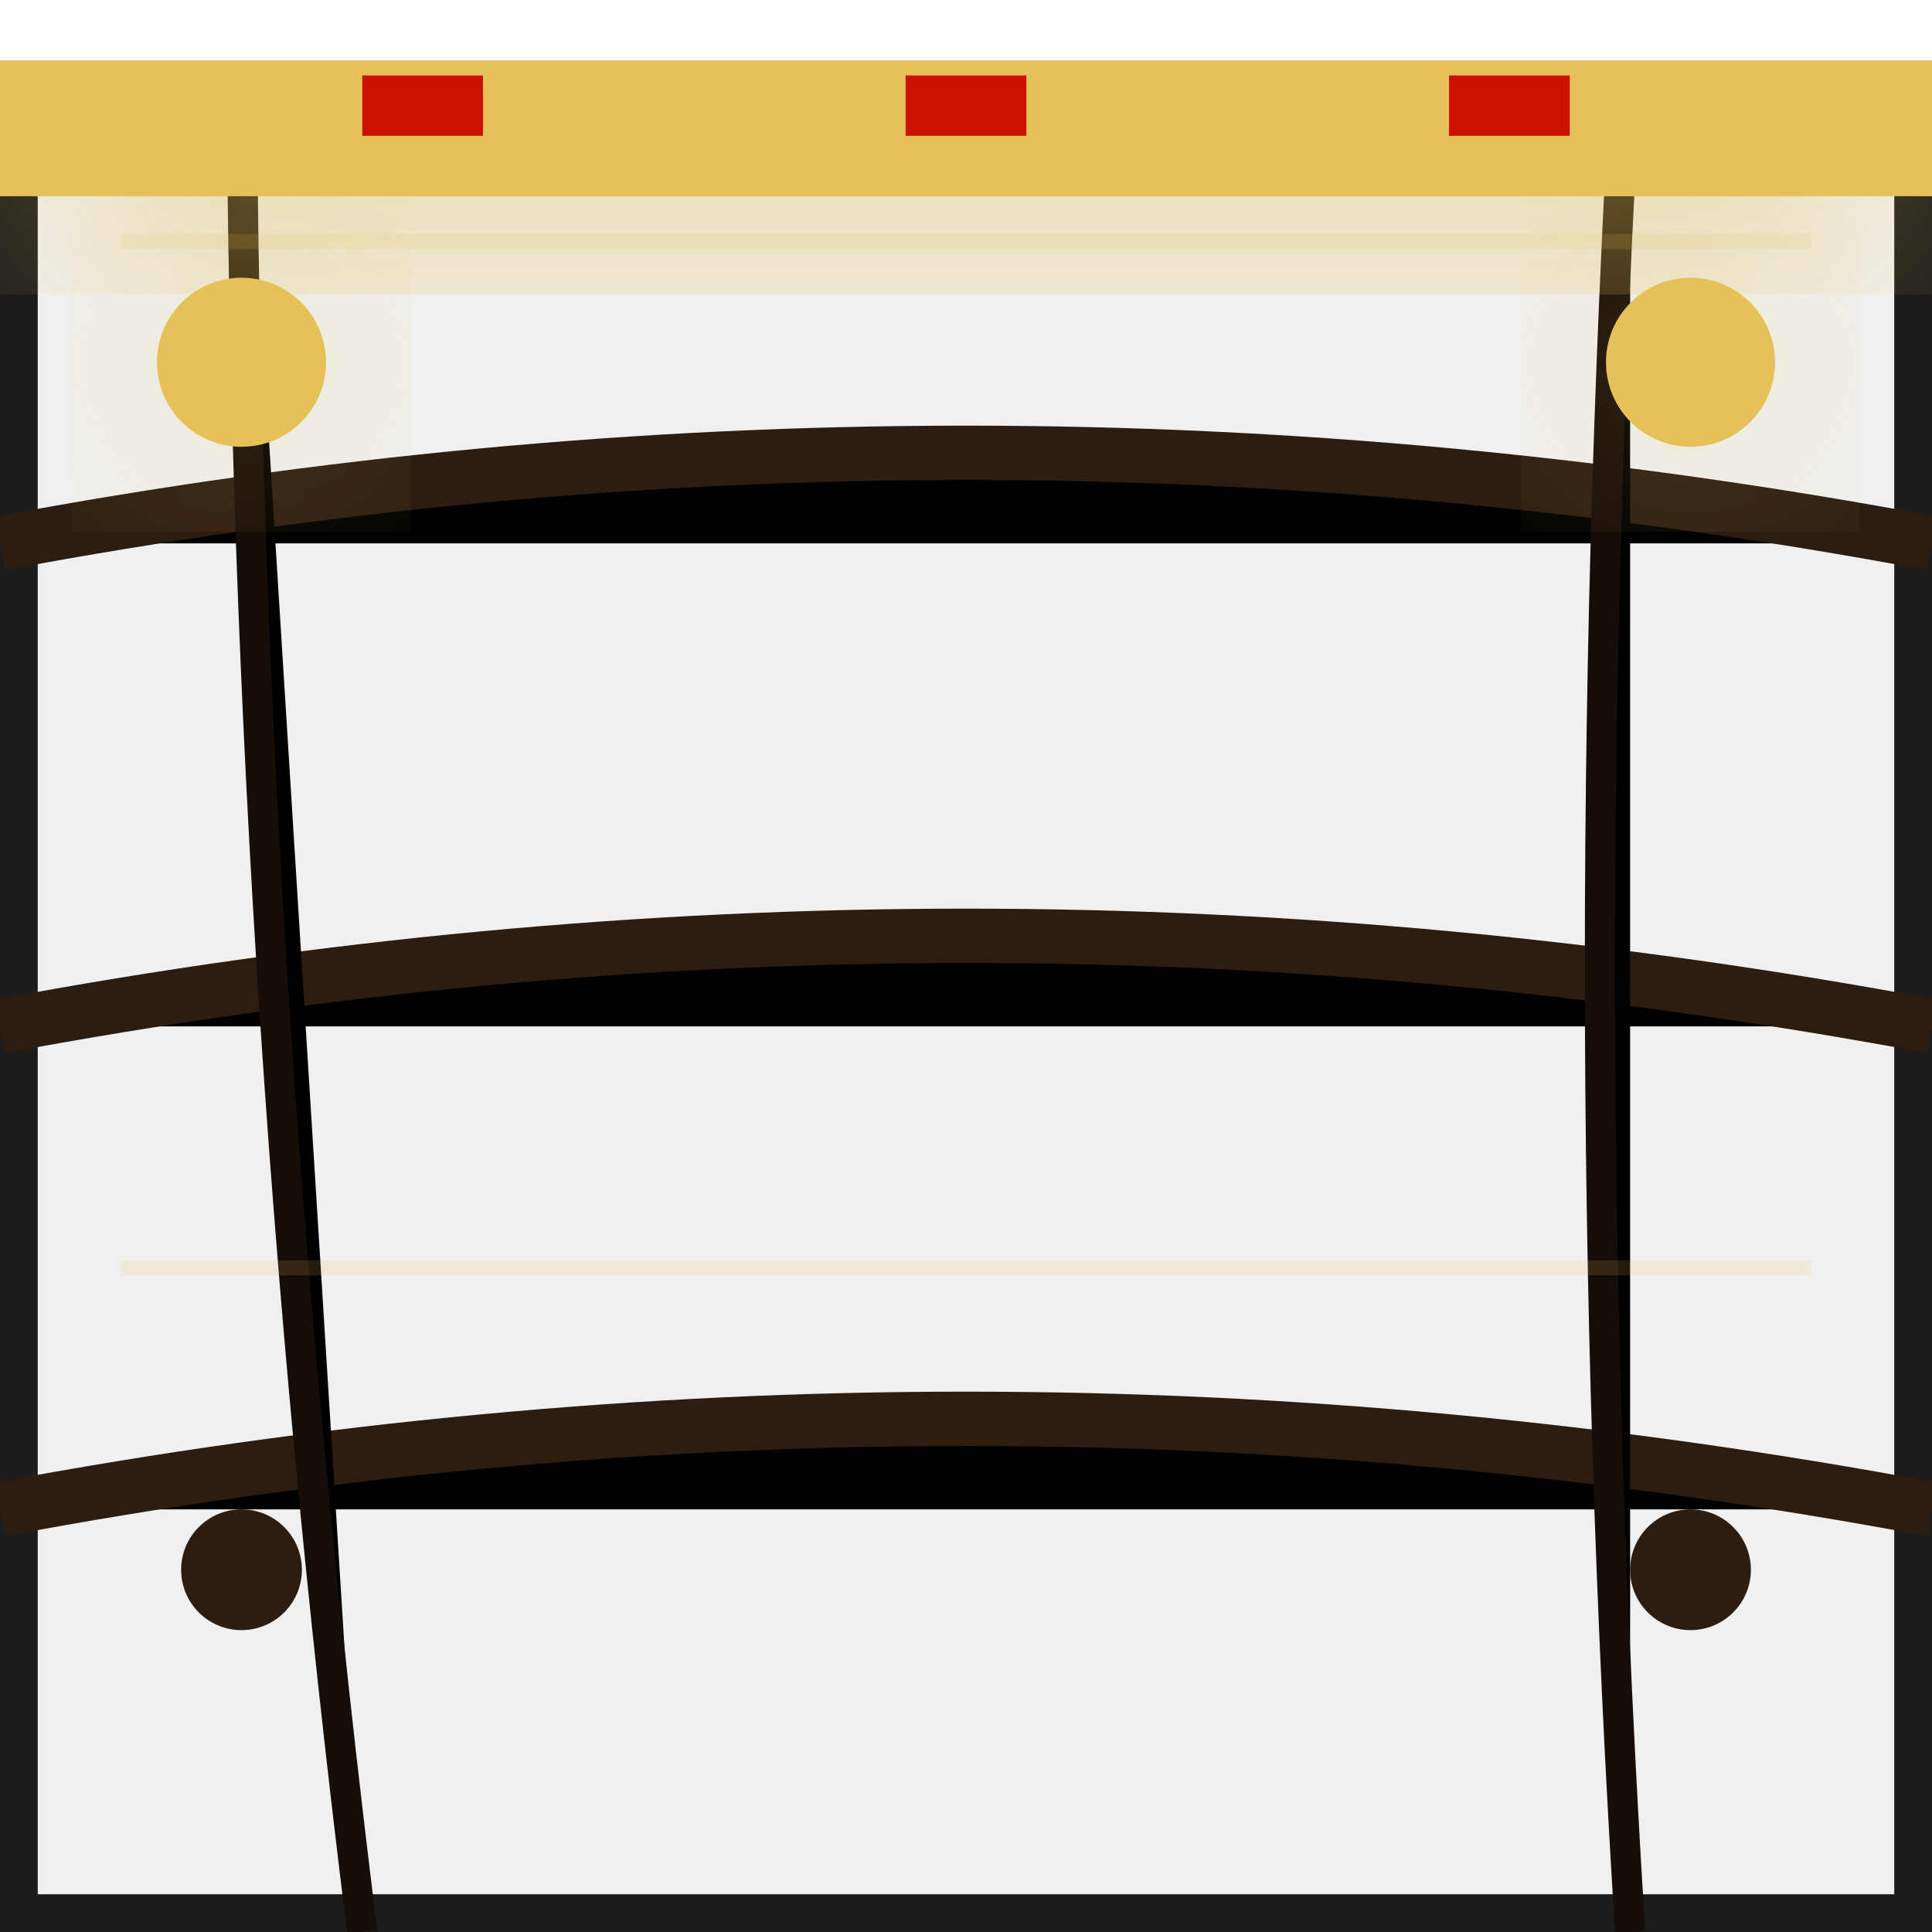
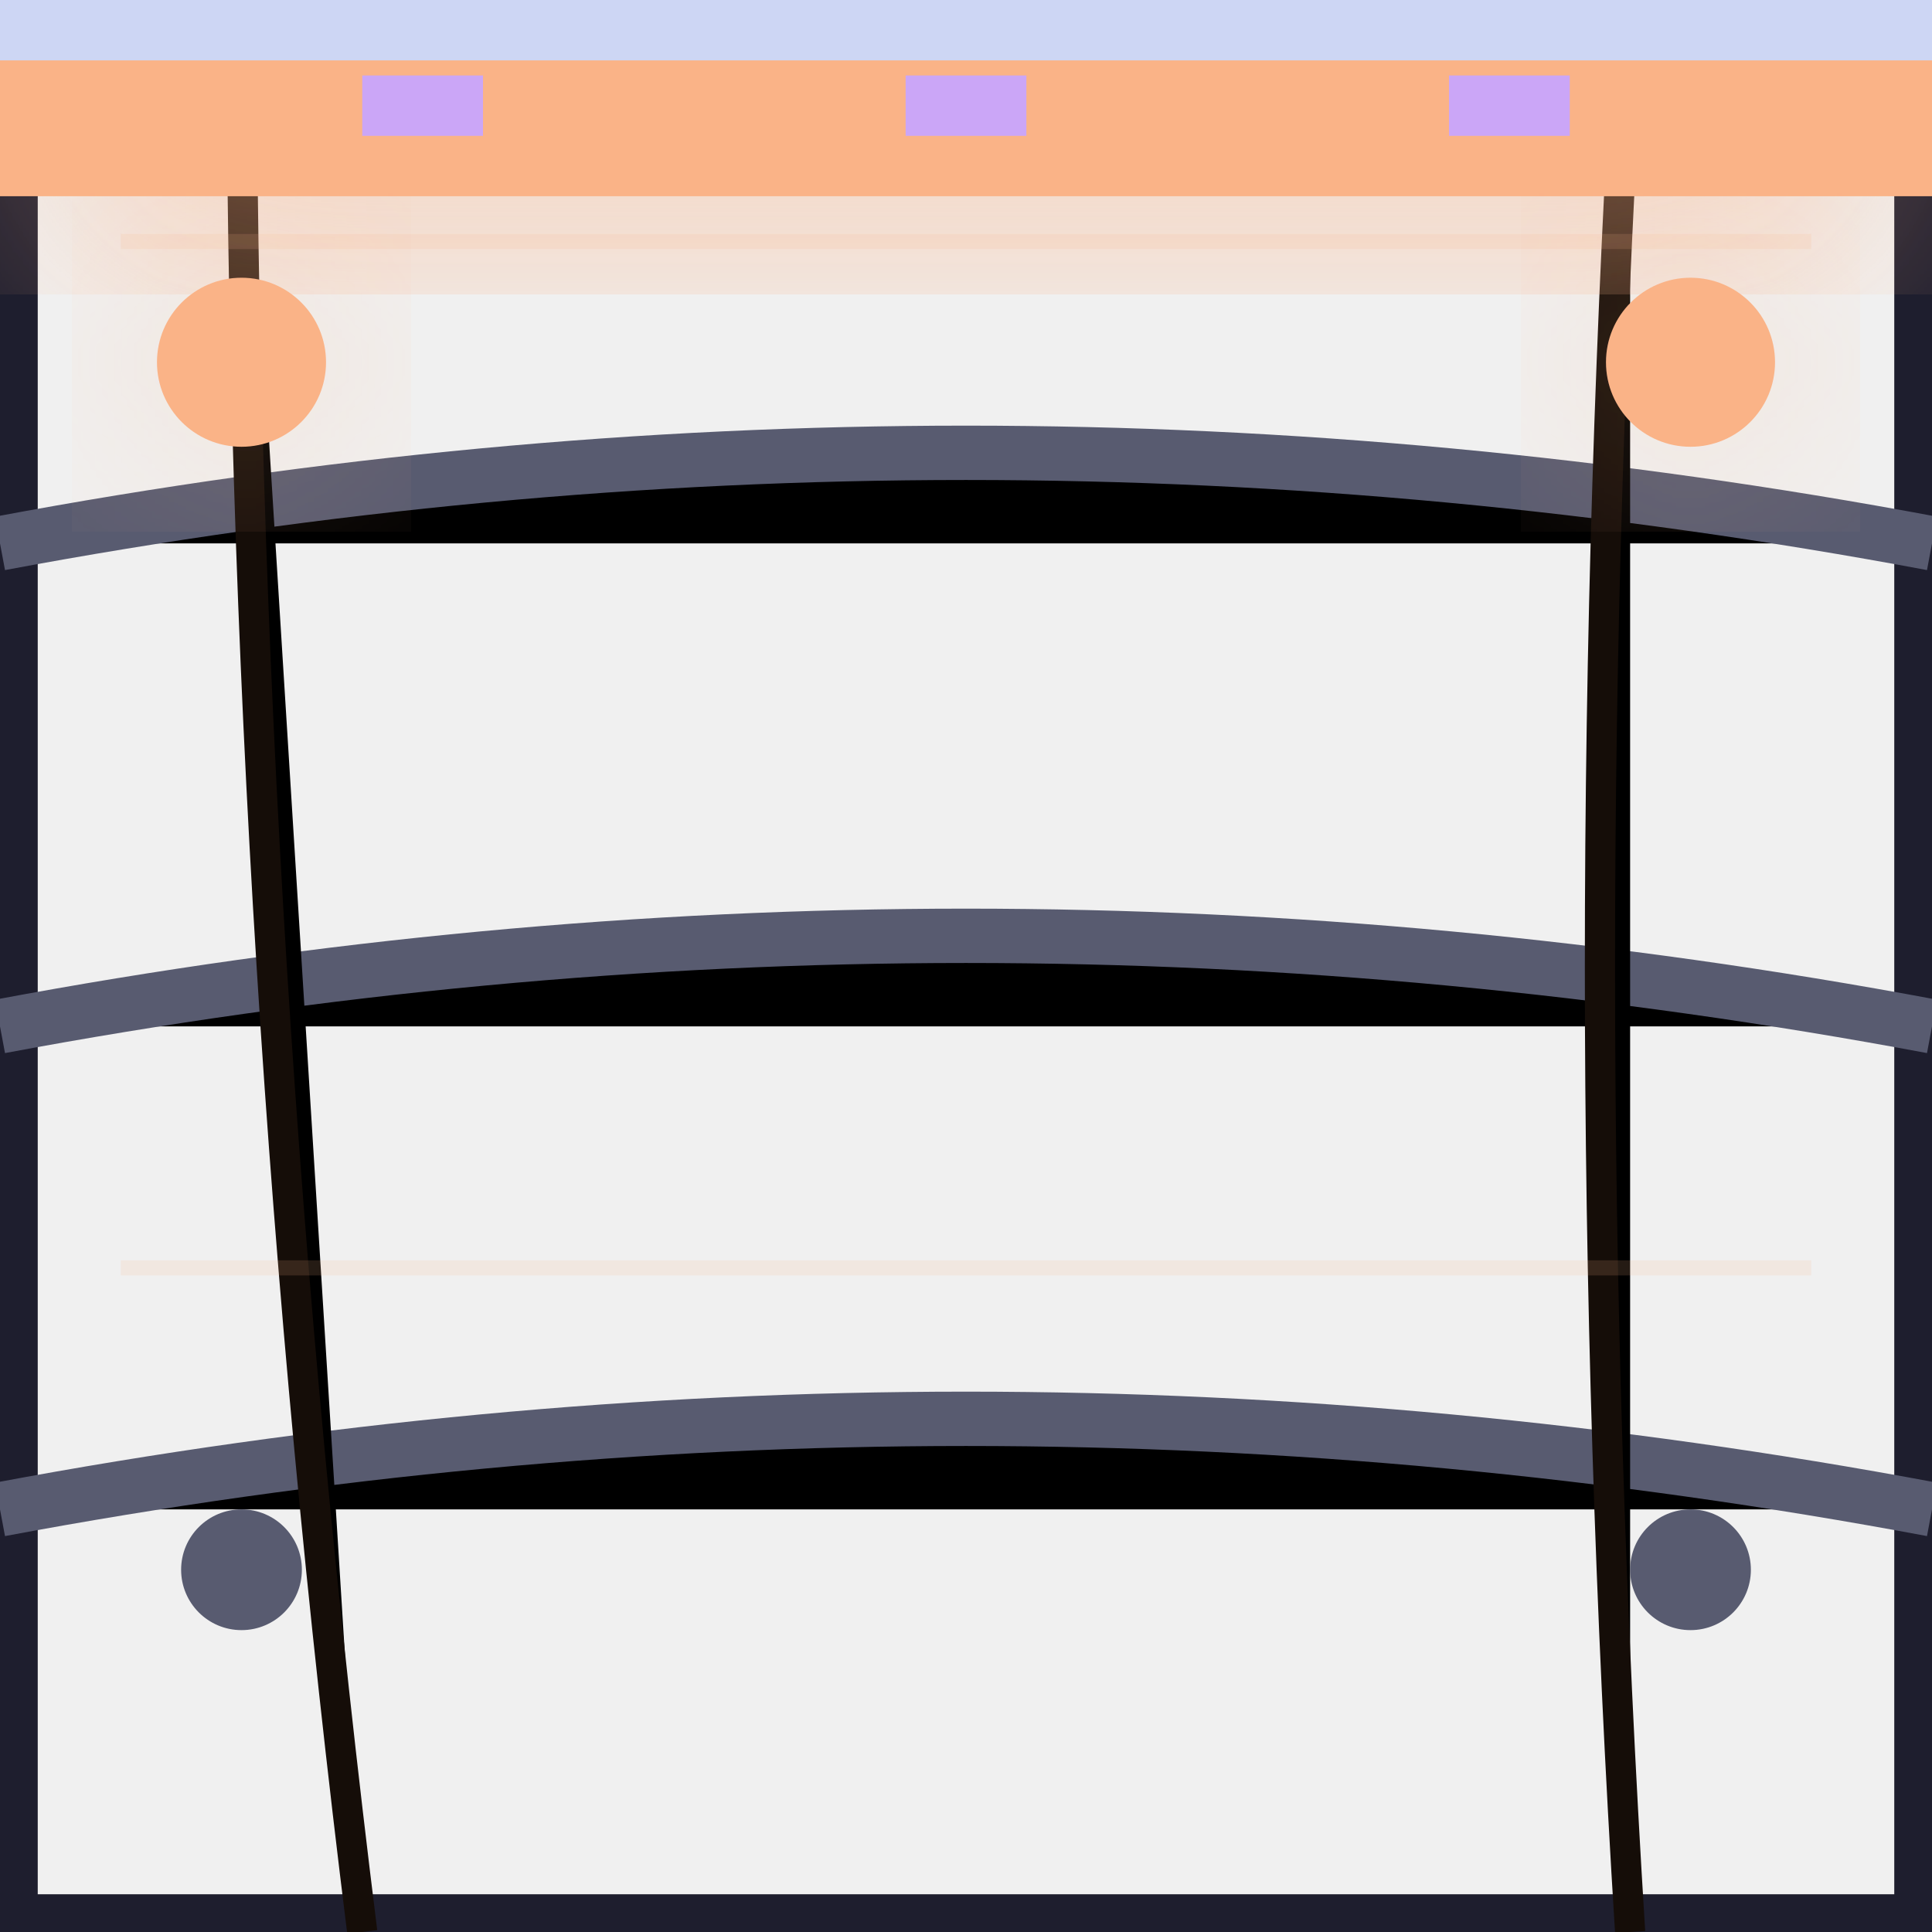
<svg xmlns="http://www.w3.org/2000/svg" viewBox="0 0 64 64" width="64" height="64">
  <defs>
    <filter id="bgGlow" x="-50%" y="-50%" width="200%" height="200%">
      <feGaussianBlur stdDeviation="5.5" result="blur" />
      <feMerge>
        <feMergeNode in="blur" />
        <feMergeNode in="SourceGraphic" />
      </feMerge>
    </filter>
    <filter id="inkMistyBg" x="-30%" y="-30%" width="160%" height="160%">
      <feGaussianBlur stdDeviation="8" />
    </filter>
    <linearGradient id="parchmentFade" x1="0%" y1="0%" x2="0%" y2="100%">
      <stop offset="0%" stop-color="#fdfbf7" />
      <stop offset="40%" stop-color="#f5efe0" />
      <stop offset="85%" stop-color="#ede3cd" />
      <stop offset="100%" stop-color="#dfd2b5" />
    </linearGradient>
    <linearGradient id="inkMistyFade" x1="0%" y1="0%" x2="0%" y2="100%">
      <stop offset="0%" stop-color="#ede3cd" />
      <stop offset="50%" stop-color="#ccc1aa" />
      <stop offset="100%" stop-color="#a69b85" />
    </linearGradient>
  </defs>
-   <rect width="64" height="64" fill="url(#inkWashGrad)" stroke="#1c1c1c" stroke-width="2.5" />
-   <path d="M 0 18 Q 32 12 64 18 M 0 34 Q 32 28 64 34 M 0 50 Q 32 44 64 50" stroke="#2d1d11" stroke-width="1.8" />
+   <rect width="64" height="64" fill="url(#inkWashGrad)" stroke="#1e1e2e" stroke-width="2.5" />
+   <path d="M 0 18 Q 32 12 64 18 M 0 34 Q 32 28 64 34 M 0 50 Q 32 44 64 50" stroke="#585b70" stroke-width="1.8" />
  <path d="M 8 0 Q 8 32 12 64 M 54 0 Q 52 32 54 64" stroke="#150d08" stroke-width="1" />
-   <line x1="4" y1="8" x2="60" y2="8" stroke="#e5c158" stroke-width="0.5" opacity="0.15" />
-   <line x1="4" y1="42" x2="60" y2="42" stroke="#e5c158" stroke-width="0.5" opacity="0.15" />
-   <rect x="0" y="0" width="64" height="6.5" fill="#e5c158" filter="url(#bgGlow)" />
-   <rect x="0" y="0" width="64" height="2" fill="#ffffff" />
-   <rect x="12" y="2.5" width="4" height="2" fill="#cc1100" />
-   <rect x="30" y="2.5" width="4" height="2" fill="#cc1100" />
-   <rect x="48" y="2.5" width="4" height="2" fill="#cc1100" />
-   <circle cx="8" cy="12" r="2.8" fill="#e5c158" filter="url(#bgGlow)" />
-   <circle cx="56" cy="12" r="2.8" fill="#e5c158" filter="url(#bgGlow)" />
-   <circle cx="8" cy="52" r="2" fill="#2d1d11" />
-   <circle cx="56" cy="52" r="2" fill="#2d1d11" />
+   <line x1="4" y1="8" x2="60" y2="8" stroke="#fab387" stroke-width="0.5" opacity="0.15" />
+   <line x1="4" y1="42" x2="60" y2="42" stroke="#fab387" stroke-width="0.5" opacity="0.15" />
+   <rect x="0" y="0" width="64" height="6.5" fill="#fab387" filter="url(#bgGlow)" />
+   <rect x="0" y="0" width="64" height="2" fill="#cdd6f4" />
+   <rect x="12" y="2.5" width="4" height="2" fill="#cba6f7" />
+   <rect x="30" y="2.5" width="4" height="2" fill="#cba6f7" />
+   <rect x="48" y="2.5" width="4" height="2" fill="#cba6f7" />
+   <circle cx="8" cy="12" r="2.8" fill="#fab387" filter="url(#bgGlow)" />
+   <circle cx="56" cy="12" r="2.8" fill="#fab387" filter="url(#bgGlow)" />
+   <circle cx="8" cy="52" r="2" fill="#585b70" />
+   <circle cx="56" cy="52" r="2" fill="#585b70" />
</svg>
